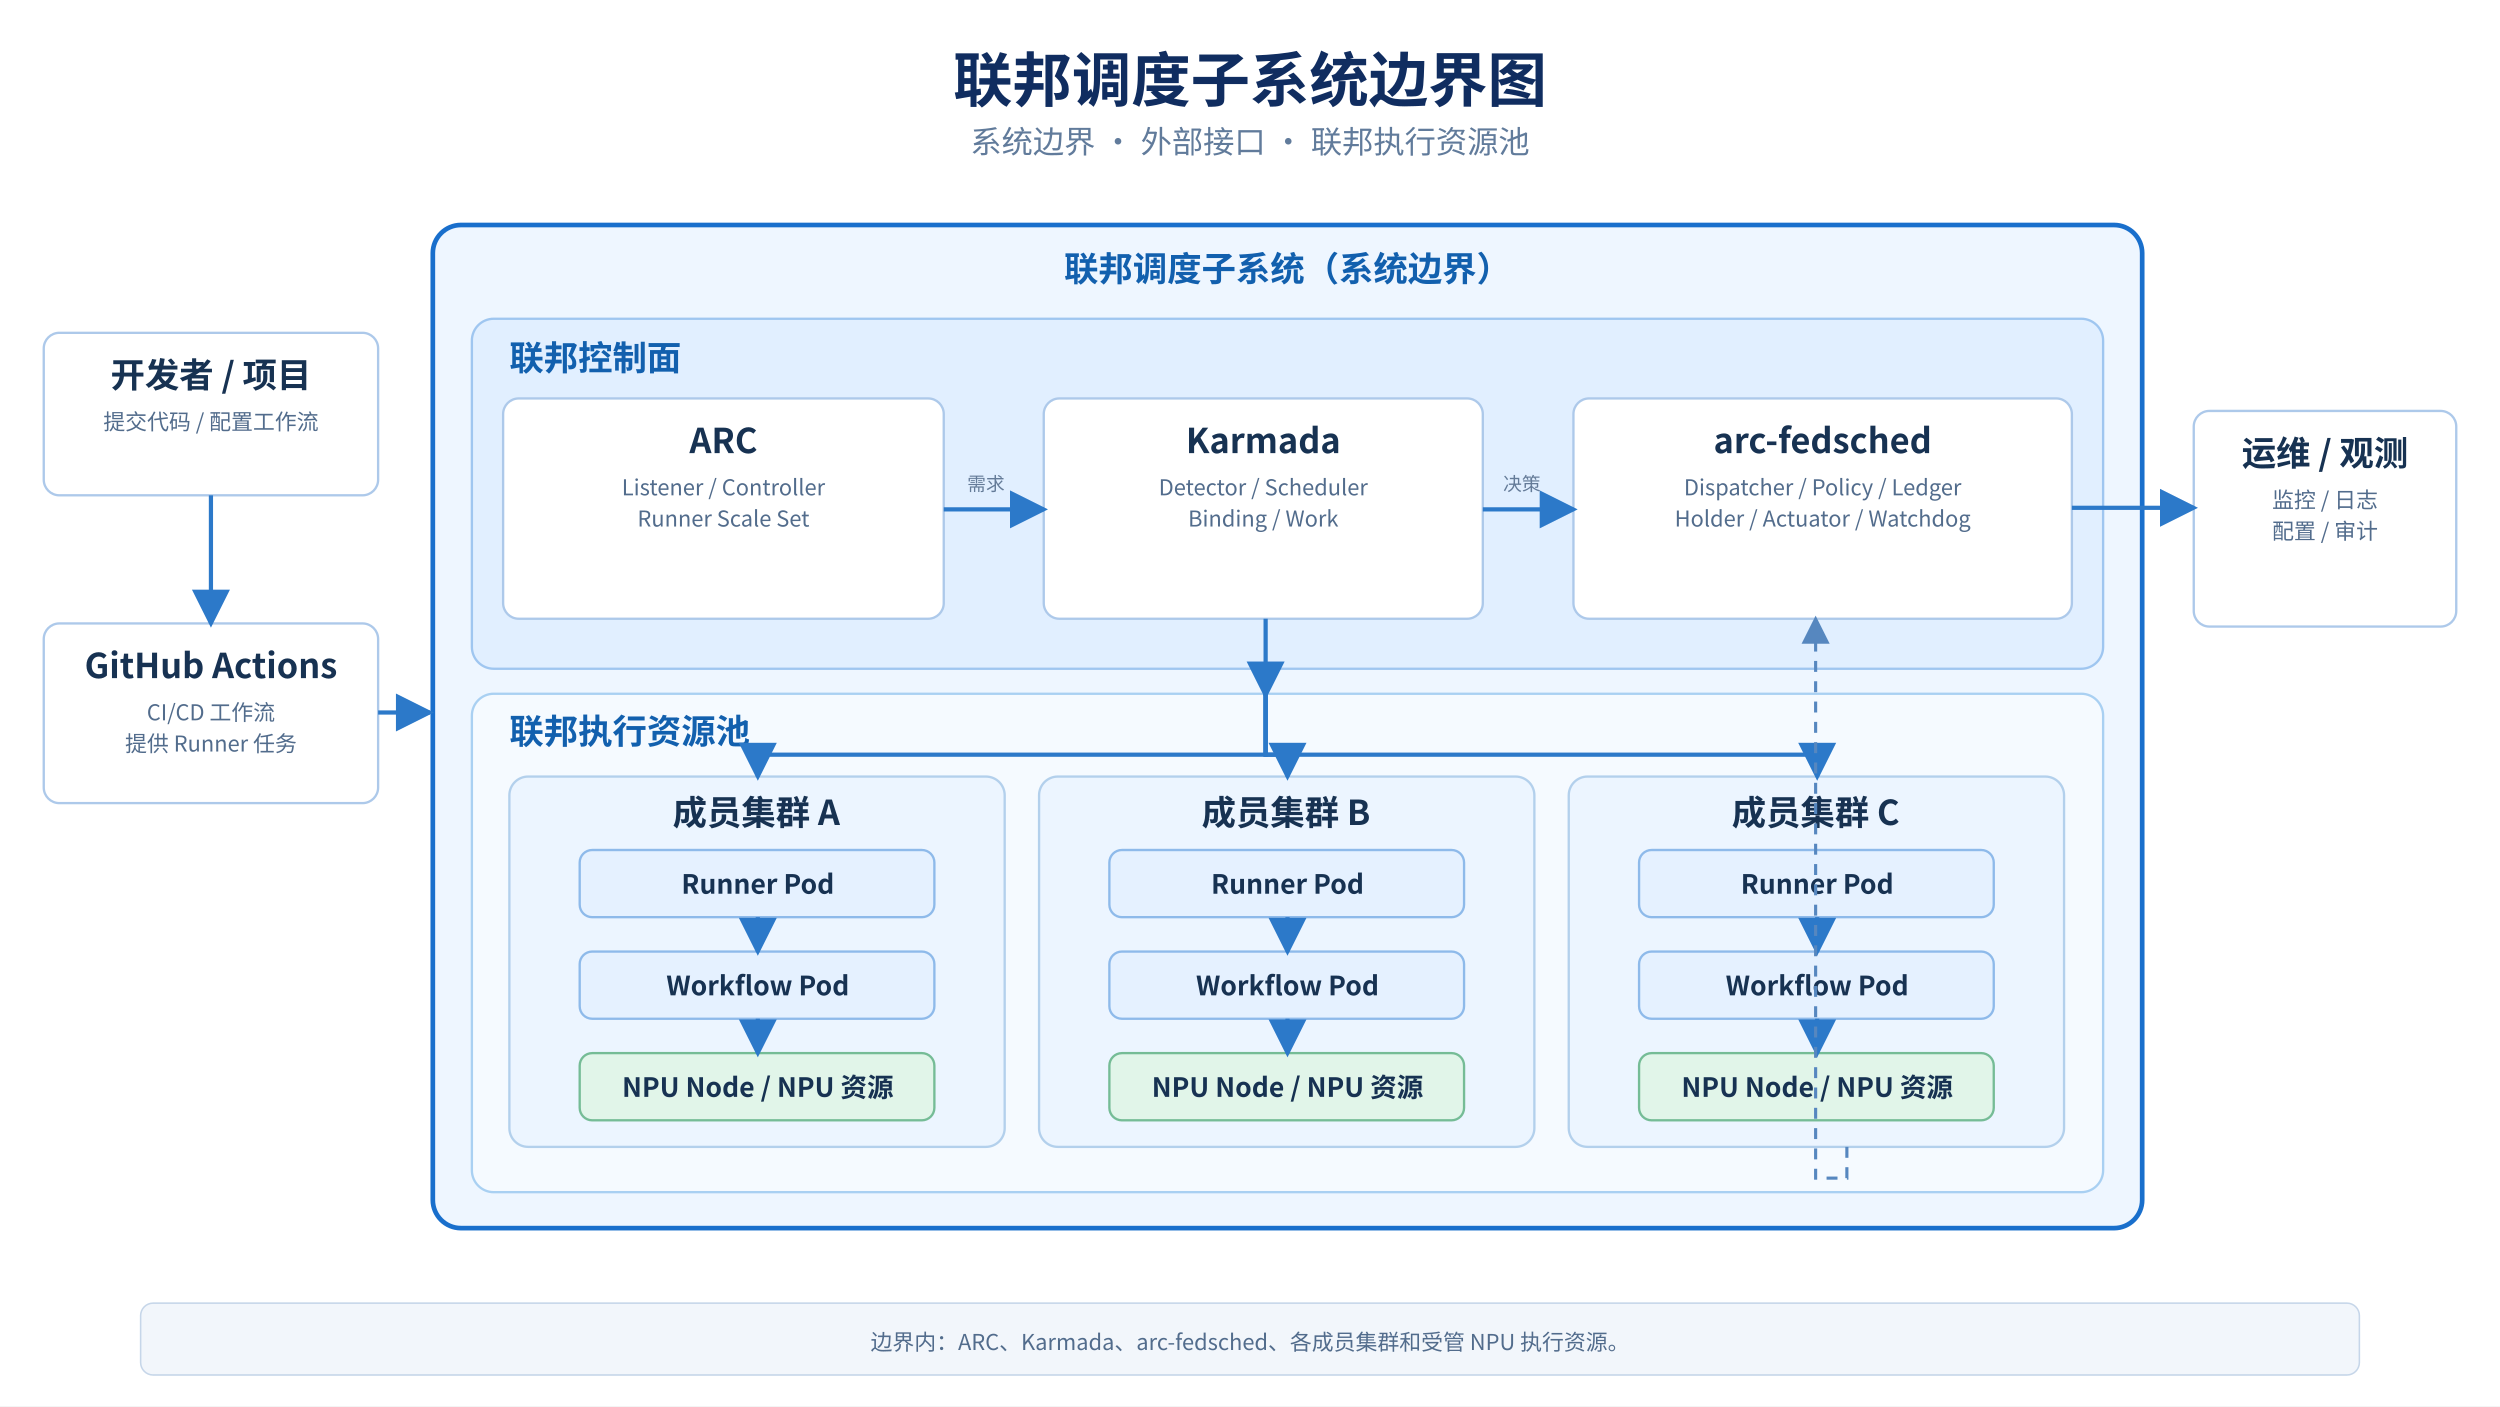
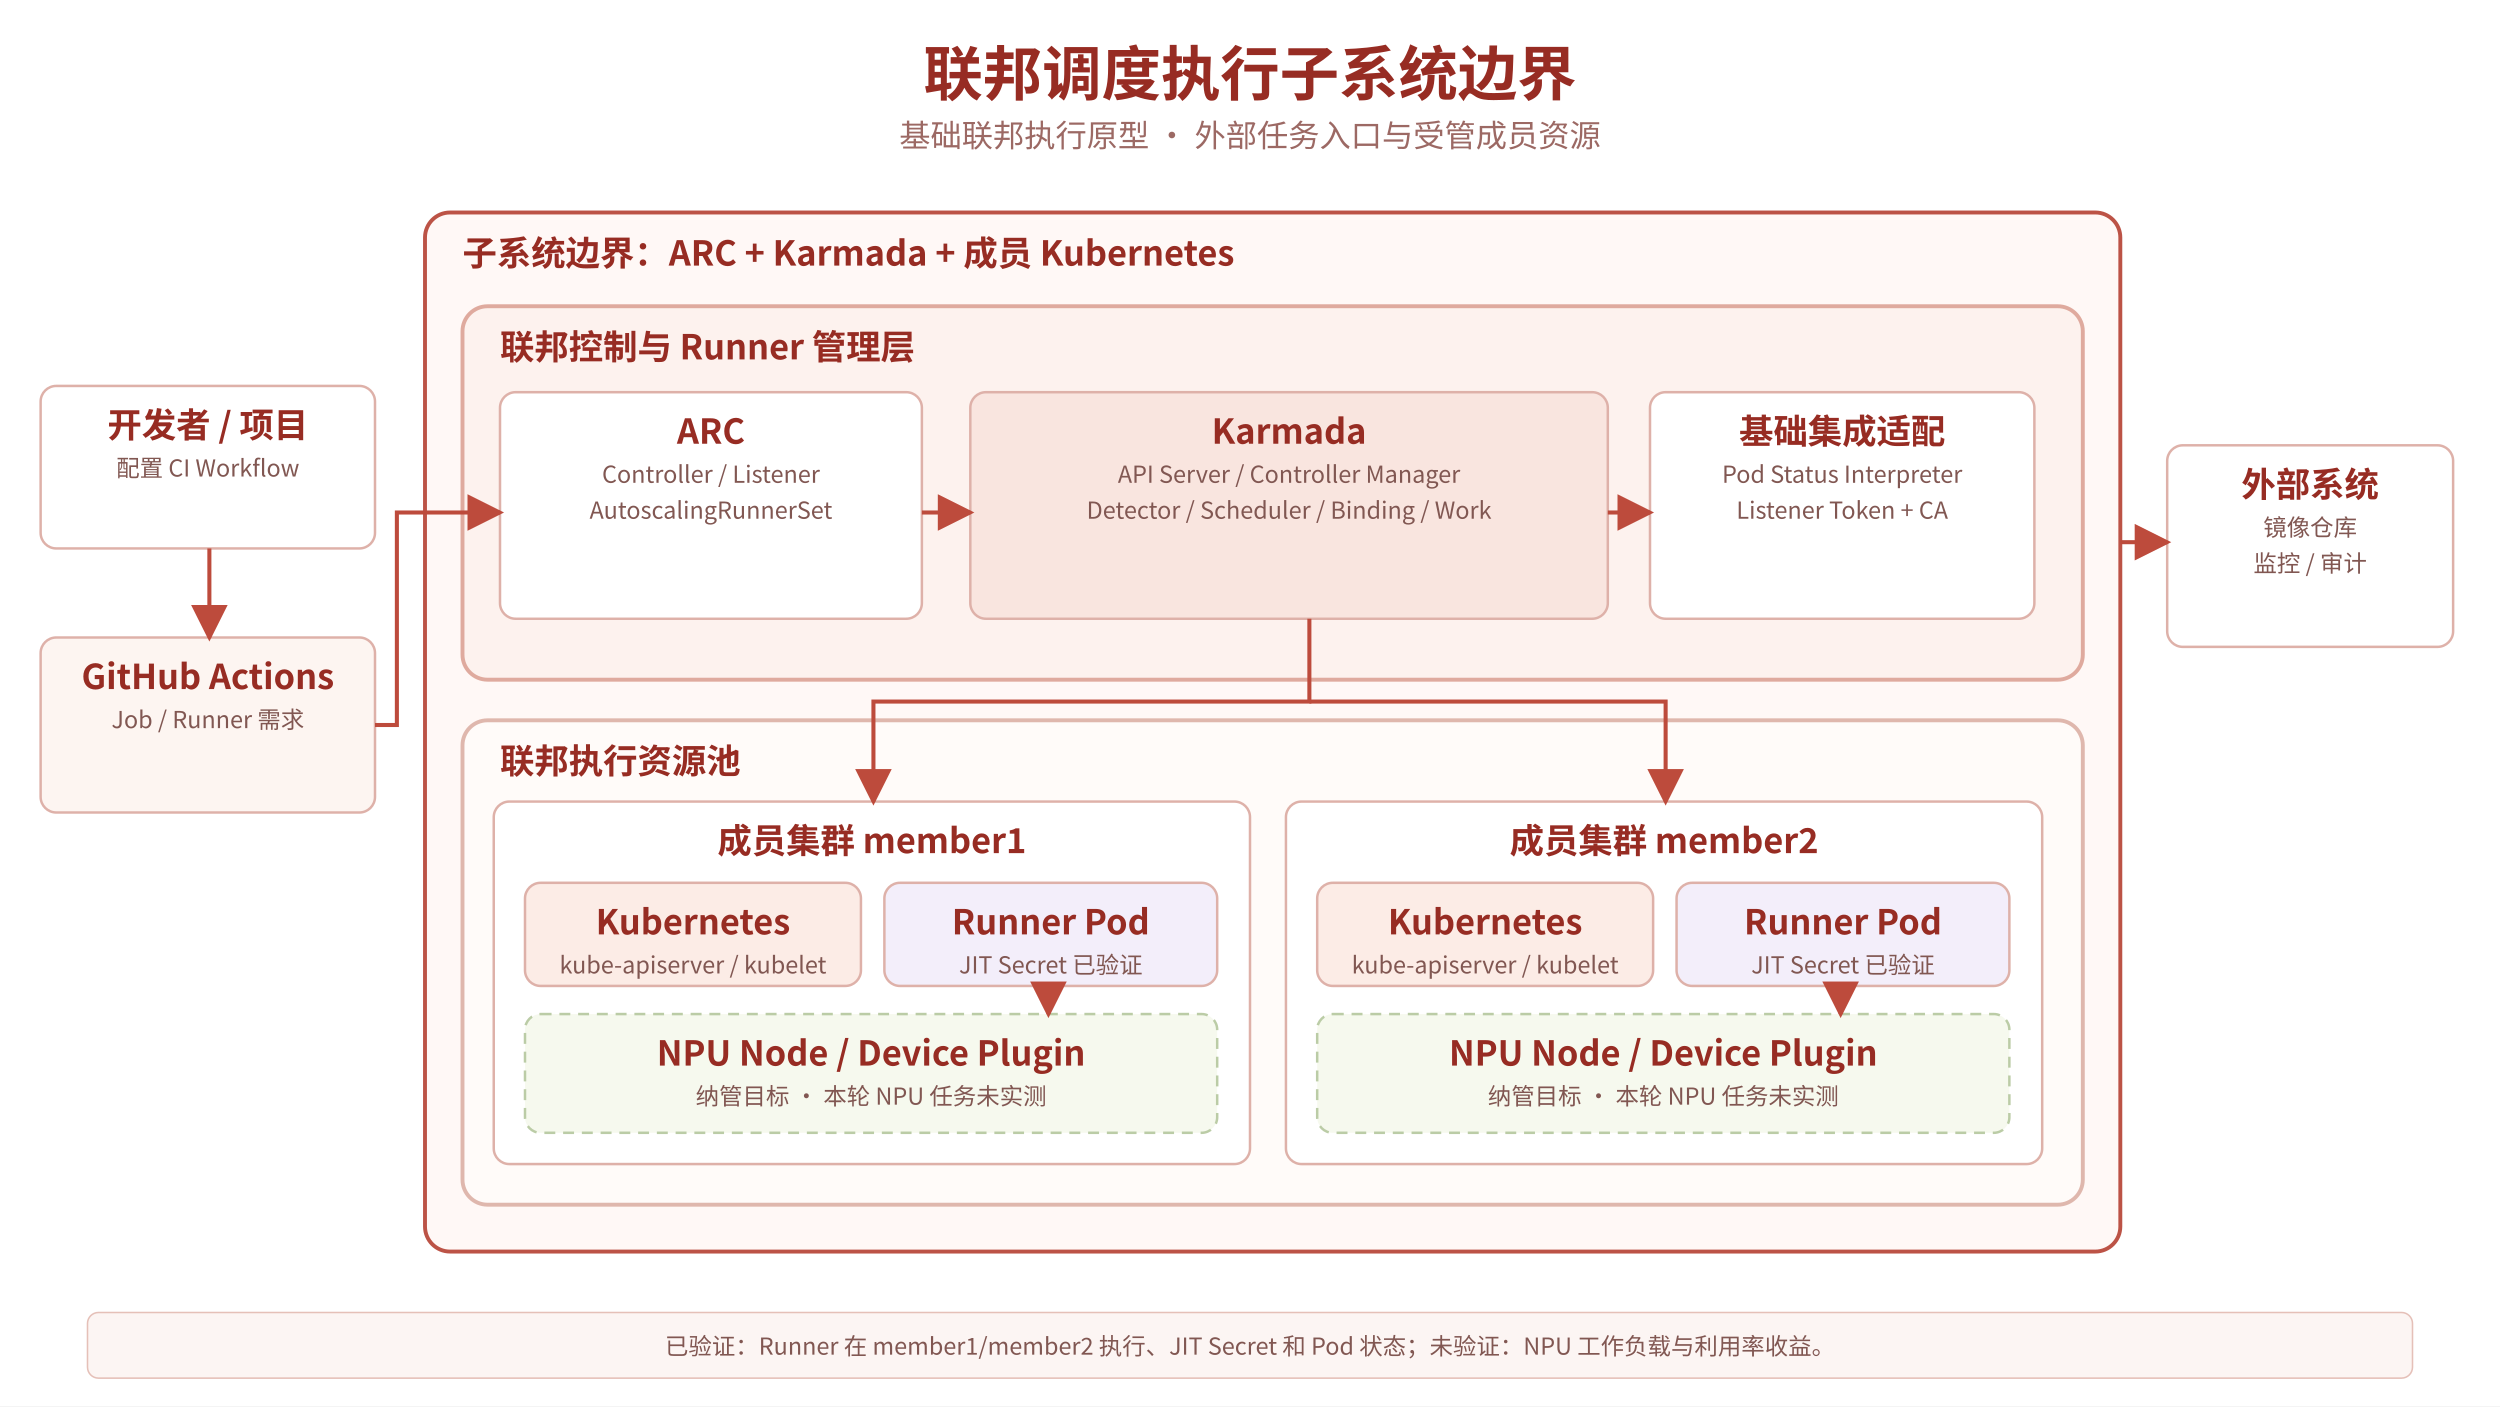
- <svg xmlns="http://www.w3.org/2000/svg" width="1600" height="900" viewBox="0 0 1600 900" role="img" aria-label="联邦调度子系统边界图">
+ <svg xmlns="http://www.w3.org/2000/svg" viewBox="0 0 1600 900" width="1600" height="900" role="img" aria-label="联邦调度执行子系统边界">
  <defs>
-     <style>
- text { font-family:"Noto Sans CJK SC","Microsoft YaHei","PingFang SC",Arial,sans-serif; fill:#173252 }
- .tt { font-size:38px; font-weight:750; fill:#102d60 }
- .sub { font-size:20px; fill:#617b9b }
- .section { font-size:22px; font-weight:700; fill:#1260ae }
- .h { font-size:22px; font-weight:700 }
- .label { font-size:17px; font-weight:550 }
- .small { font-size:14px; fill:#526c8c }
- .tiny { font-size:12px; fill:#647b98 }
- </style>
-     <marker id="arrow" markerWidth="9" markerHeight="9" refX="8" refY="4.5" orient="auto">
-       <path d="M0 0 L9 4.5 L0 9 z" fill="#2c79c9" />
+     <style>text{font-family:"Microsoft YaHei","Noto Sans CJK SC","PingFang SC",Arial,sans-serif;fill:#972c23}.title{font-size:38px;font-weight:750}.sub{font-size:20px;fill:#9c6964}.head{font-size:22px;font-weight:700}.label{font-size:18px;font-weight:550}.small{font-size:15px;fill:#815752}.tiny{font-size:13px;fill:#896b66}</style>
+     <marker id="arr" markerWidth="9" markerHeight="9" refX="8" refY="4.5" orient="auto">
+       <path d="M0 0 L9 4.5 L0 9Z" fill="#bd4b3c" />
    </marker>
-     <marker id="darrow" markerWidth="9" markerHeight="9" refX="8" refY="4.5" orient="auto">
-       <path d="M0 0 L9 4.5 L0 9 z" fill="#5687bf" />
+     <marker id="back" markerWidth="9" markerHeight="9" refX="8" refY="4.5" orient="auto">
+       <path d="M0 0 L9 4.5 L0 9Z" fill="#4b8a81" />
    </marker>
  </defs>
  <rect width="1600" height="900" fill="#fff" />
-   <text x="800" y="65" class="tt" text-anchor="middle">联邦调度子系统边界图</text>
-   <text x="800" y="98" class="sub" text-anchor="middle">系统边界 · 外部接口 · 联邦执行资源池</text>
-   <rect x="28" y="213" width="214" height="104" rx="10" fill="#fff" stroke="#adc9ea" stroke-width="1.5" />
-   <text x="135" y="248" class="h" text-anchor="middle">开发者 / 项目</text>
-   <text x="135" y="275" class="small" text-anchor="middle">提交代码 / 配置工作流</text>
-   <rect x="28" y="399" width="214" height="115" rx="10" fill="#fff" stroke="#adc9ea" stroke-width="1.5" />
-   <text x="135" y="434" class="h" text-anchor="middle">GitHub Actions</text>
-   <text x="135" y="461" class="small" text-anchor="middle">CI/CD 工作流</text>
-   <text x="135" y="481" class="small" text-anchor="middle">提供 Runner 任务</text>
-   <line x1="135" y1="317" x2="135" y2="399" fill="none" stroke="#2c79c9" stroke-width="2.7" marker-end="url(#arrow)" />
-   <rect x="277" y="144" width="1094" height="642" rx="18" fill="#eef6ff" stroke="#196fcc" stroke-width="3" />
-   <text x="824" y="180" class="section" text-anchor="middle">联邦调度子系统（系统边界）</text>
-   <rect x="302" y="204" width="1044" height="224" rx="14" fill="#e1efff" stroke="#9fc6f0" stroke-width="1.5" />
-   <text x="326" y="237" class="section" text-anchor="start">联邦控制面</text>
-   <rect x="322" y="255" width="282" height="141" rx="10" fill="#fff" stroke="#adc9ea" stroke-width="1.5" />
-   <text x="463" y="290" class="h" text-anchor="middle">ARC</text>
-   <text x="463" y="317" class="small" text-anchor="middle">Listener / Controller</text>
-   <text x="463" y="337" class="small" text-anchor="middle">Runner Scale Set</text>
-   <rect x="668" y="255" width="281" height="141" rx="10" fill="#fff" stroke="#adc9ea" stroke-width="1.5" />
-   <text x="808.5" y="290" class="h" text-anchor="middle">Karmada</text>
-   <text x="808.5" y="317" class="small" text-anchor="middle">Detector / Scheduler</text>
-   <text x="808.5" y="337" class="small" text-anchor="middle">Binding / Work</text>
-   <rect x="1007" y="255" width="319" height="141" rx="10" fill="#fff" stroke="#adc9ea" stroke-width="1.5" />
-   <text x="1166.5" y="290" class="h" text-anchor="middle">arc-fedsched</text>
-   <text x="1166.5" y="317" class="small" text-anchor="middle">Dispatcher / Policy / Ledger</text>
-   <text x="1166.5" y="337" class="small" text-anchor="middle">Holder / Actuator / Watchdog</text>
-   <line x1="604" y1="326" x2="668" y2="326" fill="none" stroke="#2c79c9" stroke-width="2.7" marker-end="url(#arrow)" />
-   <line x1="949" y1="326" x2="1007" y2="326" fill="none" stroke="#2c79c9" stroke-width="2.7" marker-end="url(#arrow)" />
-   <text x="631" y="314" class="tiny" text-anchor="middle">需求</text>
-   <text x="974" y="314" class="tiny" text-anchor="middle">决策</text>
-   <rect x="302" y="444" width="1044" height="319" rx="14" fill="#f5faff" stroke="#a9d0f2" stroke-width="1.5" />
-   <text x="326" y="476" class="section" text-anchor="start">联邦执行资源池</text>
-   <rect x="326" y="497" width="317" height="237" rx="12" fill="#ecf5ff" stroke="#b3d0ec" stroke-width="1.5" />
-   <text x="484" y="528" class="h" text-anchor="middle">成员集群 A</text>
-   <rect x="371" y="544" width="227" height="43" rx="8" fill="#e5f1ff" stroke="#8ebaea" stroke-width="1.5" />
-   <text x="485" y="572" class="label" text-anchor="middle">Runner Pod</text>
-   <rect x="371" y="609" width="227" height="43" rx="8" fill="#e5f1ff" stroke="#8ebaea" stroke-width="1.5" />
-   <text x="485" y="637" class="label" text-anchor="middle">Workflow Pod</text>
-   <rect x="371" y="674" width="227" height="43" rx="8" fill="#e1f5e9" stroke="#75bc96" stroke-width="1.5" />
-   <text x="485" y="702" class="label" text-anchor="middle">NPU Node / NPU 资源</text>
-   <line x1="485" y1="587" x2="485" y2="609" fill="none" stroke="#2c79c9" stroke-width="2.7" marker-end="url(#arrow)" />
-   <line x1="485" y1="652" x2="485" y2="674" fill="none" stroke="#2c79c9" stroke-width="2.7" marker-end="url(#arrow)" />
-   <polyline points="810,428 810,483 485,483 485,497" fill="none" stroke="#2c79c9" stroke-width="2.7" marker-end="url(#arrow)" />
-   <rect x="665" y="497" width="317" height="237" rx="12" fill="#ecf5ff" stroke="#b3d0ec" stroke-width="1.5" />
-   <text x="823" y="528" class="h" text-anchor="middle">成员集群 B</text>
-   <rect x="710" y="544" width="227" height="43" rx="8" fill="#e5f1ff" stroke="#8ebaea" stroke-width="1.5" />
-   <text x="824" y="572" class="label" text-anchor="middle">Runner Pod</text>
-   <rect x="710" y="609" width="227" height="43" rx="8" fill="#e5f1ff" stroke="#8ebaea" stroke-width="1.5" />
-   <text x="824" y="637" class="label" text-anchor="middle">Workflow Pod</text>
-   <rect x="710" y="674" width="227" height="43" rx="8" fill="#e1f5e9" stroke="#75bc96" stroke-width="1.5" />
-   <text x="824" y="702" class="label" text-anchor="middle">NPU Node / NPU 资源</text>
-   <line x1="824" y1="587" x2="824" y2="609" fill="none" stroke="#2c79c9" stroke-width="2.7" marker-end="url(#arrow)" />
-   <line x1="824" y1="652" x2="824" y2="674" fill="none" stroke="#2c79c9" stroke-width="2.7" marker-end="url(#arrow)" />
-   <polyline points="810,428 810,483 824,483 824,497" fill="none" stroke="#2c79c9" stroke-width="2.7" marker-end="url(#arrow)" />
-   <rect x="1004" y="497" width="317" height="237" rx="12" fill="#ecf5ff" stroke="#b3d0ec" stroke-width="1.5" />
-   <text x="1162" y="528" class="h" text-anchor="middle">成员集群 C</text>
-   <rect x="1049" y="544" width="227" height="43" rx="8" fill="#e5f1ff" stroke="#8ebaea" stroke-width="1.5" />
-   <text x="1163" y="572" class="label" text-anchor="middle">Runner Pod</text>
-   <rect x="1049" y="609" width="227" height="43" rx="8" fill="#e5f1ff" stroke="#8ebaea" stroke-width="1.5" />
-   <text x="1163" y="637" class="label" text-anchor="middle">Workflow Pod</text>
-   <rect x="1049" y="674" width="227" height="43" rx="8" fill="#e1f5e9" stroke="#75bc96" stroke-width="1.5" />
-   <text x="1163" y="702" class="label" text-anchor="middle">NPU Node / NPU 资源</text>
-   <line x1="1163" y1="587" x2="1163" y2="609" fill="none" stroke="#2c79c9" stroke-width="2.7" marker-end="url(#arrow)" />
-   <line x1="1163" y1="652" x2="1163" y2="674" fill="none" stroke="#2c79c9" stroke-width="2.7" marker-end="url(#arrow)" />
-   <polyline points="810,428 810,483 1163,483 1163,497" fill="none" stroke="#2c79c9" stroke-width="2.7" marker-end="url(#arrow)" />
-   <line x1="242" y1="456" x2="275" y2="456" fill="none" stroke="#2c79c9" stroke-width="2.7" marker-end="url(#arrow)" />
-   <polyline points="810,396 810,439 810,445" fill="none" stroke="#2c79c9" stroke-width="2.7" marker-end="url(#arrow)" />
-   <rect x="1404" y="263" width="168" height="138" rx="10" fill="#fff" stroke="#adc9ea" stroke-width="1.5" />
-   <text x="1488" y="298" class="h" text-anchor="middle">运维 / 观测</text>
-   <text x="1488" y="325" class="small" text-anchor="middle">监控 / 日志</text>
-   <text x="1488" y="345" class="small" text-anchor="middle">配置 / 审计</text>
-   <line x1="1326" y1="325" x2="1404" y2="325" fill="none" stroke="#2c79c9" stroke-width="2.7" marker-end="url(#arrow)" />
-   <polyline points="1182,734 1182,754 1162,754 1162,396" fill="none" stroke="#5687bf" stroke-width="2" stroke-dasharray="7 6" marker-end="url(#darrow)" />
-   <rect x="90" y="834" width="1420" height="46" rx="8" fill="#f2f6fb" stroke="#c6d6e9" stroke-width="1" />
-   <text x="800" y="864" class="small" text-anchor="middle">边界内：ARC、Karmada、arc-fedsched、各成员集群和受管 NPU 执行资源。</text>
+   <text x="800" y="61" class="title" text-anchor="middle">联邦调度执行子系统边界</text>
+   <text x="800" y="94" class="sub" text-anchor="middle">基础联邦执行原型 · 外部任务入口与受管成员资源</text>
+   <rect x="26" y="247" width="214" height="104" rx="10" fill="#fff" stroke="#deb1a9" stroke-width="1.6" />
+   <text x="133" y="280" text-anchor="middle" class="head">开发者 / 项目</text>
+   <text x="133" y="305" text-anchor="middle" class="small">配置 CI Workflow</text>
+   <rect x="26" y="408" width="214" height="112" rx="10" fill="#fdf5f1" stroke="#deb1a9" stroke-width="1.6" />
+   <text x="133" y="441" text-anchor="middle" class="head">GitHub Actions</text>
+   <text x="133" y="466" text-anchor="middle" class="small">Job / Runner 需求</text>
+   <line x1="134" y1="351" x2="134" y2="408" fill="none" stroke="#bd4b3c" stroke-width="2.6" marker-end="url(#arr)" />
+   <rect x="272" y="136" width="1085" height="665" rx="16" fill="#fff8f6" stroke="#bc5346" stroke-width="2.5" />
+   <text x="296" y="170" class="head">子系统边界：ARC + Karmada + 成员 Kubernetes</text>
+   <rect x="296" y="196" width="1037" height="239" rx="16" fill="#fdf2ee" stroke="#dfaa9e" stroke-width="2.5" />
+   <text x="320" y="230" class="head">联邦控制与 Runner 管理层</text>
+   <rect x="320" y="251" width="270" height="145" rx="10" fill="#fff" stroke="#deb1a9" stroke-width="1.6" />
+   <text x="455" y="284" text-anchor="middle" class="head">ARC</text>
+   <text x="455" y="309" text-anchor="middle" class="small">Controller / Listener</text>
+   <text x="455" y="332" text-anchor="middle" class="small">AutoscalingRunnerSet</text>
+   <rect x="621" y="251" width="408" height="145" rx="10" fill="#f9e5df" stroke="#deb1a9" stroke-width="1.6" />
+   <text x="825" y="284" text-anchor="middle" class="head">Karmada</text>
+   <text x="825" y="309" text-anchor="middle" class="small">API Server / Controller Manager</text>
+   <text x="825" y="332" text-anchor="middle" class="small">Detector / Scheduler / Binding / Work</text>
+   <rect x="1056" y="251" width="246" height="145" rx="10" fill="#fff" stroke="#deb1a9" stroke-width="1.6" />
+   <text x="1179" y="284" text-anchor="middle" class="head">基础集成适配</text>
+   <text x="1179" y="309" text-anchor="middle" class="small">Pod Status Interpreter</text>
+   <text x="1179" y="332" text-anchor="middle" class="small">Listener Token + CA</text>
+   <line x1="590" y1="328" x2="621" y2="328" fill="none" stroke="#bd4b3c" stroke-width="2.6" marker-end="url(#arr)" />
+   <line x1="1029" y1="328" x2="1056" y2="328" fill="none" stroke="#bd4b3c" stroke-width="2.6" marker-end="url(#arr)" />
+   <rect x="296" y="461" width="1037" height="310" rx="16" fill="#fffbf9" stroke="#dfb7ad" stroke-width="2.5" />
+   <text x="320" y="495" class="head">联邦执行资源池</text>
+   <rect x="316" y="513" width="484" height="232" rx="10" fill="#fff" stroke="#deb1a9" stroke-width="1.6" />
+   <text x="558" y="546" text-anchor="middle" class="head">成员集群 member1</text>
+   <rect x="336" y="565" width="215" height="66" rx="10" fill="#fcece6" stroke="#deb1a9" stroke-width="1.6" />
+   <text x="443.5" y="598" text-anchor="middle" class="head">Kubernetes</text>
+   <text x="443.5" y="623" text-anchor="middle" class="small">kube-apiserver / kubelet</text>
+   <rect x="566" y="565" width="213" height="66" rx="10" fill="#f3eefa" stroke="#deb1a9" stroke-width="1.6" />
+   <text x="672.5" y="598" text-anchor="middle" class="head">Runner Pod</text>
+   <text x="672.5" y="623" text-anchor="middle" class="small">JIT Secret 已验证</text>
+   <rect x="336" y="649" width="443" height="76" rx="10" fill="#f6f9ee" stroke="#bbcca6" stroke-width="1.6" stroke-dasharray="7 5" />
+   <text x="557.5" y="682" text-anchor="middle" class="head">NPU Node / Device Plugin</text>
+   <text x="557.5" y="707" text-anchor="middle" class="small">纳管目标 · 本轮 NPU 任务未实测</text>
+   <line x1="671" y1="631" x2="671" y2="649" fill="none" stroke="#bd4b3c" stroke-width="2.6" marker-end="url(#arr)" />
+   <rect x="823" y="513" width="484" height="232" rx="10" fill="#fff" stroke="#deb1a9" stroke-width="1.6" />
+   <text x="1065" y="546" text-anchor="middle" class="head">成员集群 member2</text>
+   <rect x="843" y="565" width="215" height="66" rx="10" fill="#fcece6" stroke="#deb1a9" stroke-width="1.6" />
+   <text x="950.5" y="598" text-anchor="middle" class="head">Kubernetes</text>
+   <text x="950.5" y="623" text-anchor="middle" class="small">kube-apiserver / kubelet</text>
+   <rect x="1073" y="565" width="213" height="66" rx="10" fill="#f3eefa" stroke="#deb1a9" stroke-width="1.6" />
+   <text x="1179.5" y="598" text-anchor="middle" class="head">Runner Pod</text>
+   <text x="1179.5" y="623" text-anchor="middle" class="small">JIT Secret 已验证</text>
+   <rect x="843" y="649" width="443" height="76" rx="10" fill="#f6f9ee" stroke="#bbcca6" stroke-width="1.6" stroke-dasharray="7 5" />
+   <text x="1064.5" y="682" text-anchor="middle" class="head">NPU Node / Device Plugin</text>
+   <text x="1064.5" y="707" text-anchor="middle" class="small">纳管目标 · 本轮 NPU 任务未实测</text>
+   <line x1="1178" y1="631" x2="1178" y2="649" fill="none" stroke="#bd4b3c" stroke-width="2.6" marker-end="url(#arr)" />
+   <polyline points="240,464 254,464 254,328 320,328" fill="none" stroke="#bd4b3c" stroke-width="2.6" marker-end="url(#arr)" />
+   <polyline points="838,396 838,449 559,449 559,513" fill="none" stroke="#bd4b3c" stroke-width="2.6" marker-end="url(#arr)" />
+   <polyline points="838,449 1066,449 1066,513" fill="none" stroke="#bd4b3c" stroke-width="2.6" marker-end="url(#arr)" />
+   <rect x="1387" y="285" width="183" height="129" rx="10" fill="#fff" stroke="#deb1a9" stroke-width="1.6" />
+   <text x="1478.5" y="318" text-anchor="middle" class="head">外部系统</text>
+   <text x="1478.5" y="343" text-anchor="middle" class="small">镜像仓库</text>
+   <text x="1478.5" y="366" text-anchor="middle" class="small">监控 / 审计</text>
+   <line x1="1357" y1="347" x2="1387" y2="347" fill="none" stroke="#bd4b3c" stroke-width="2.6" marker-end="url(#arr)" />
+   <rect x="56" y="840" width="1488" height="42" rx="7" fill="#fcf5f3" stroke="#e5c0b8" />
+   <text x="800" y="867" class="small" text-anchor="middle">已验证：Runner 在 member1/member2 执行、JIT Secret 和 Pod 状态；未验证：NPU 工作负载与利用率收益。</text>
</svg>
